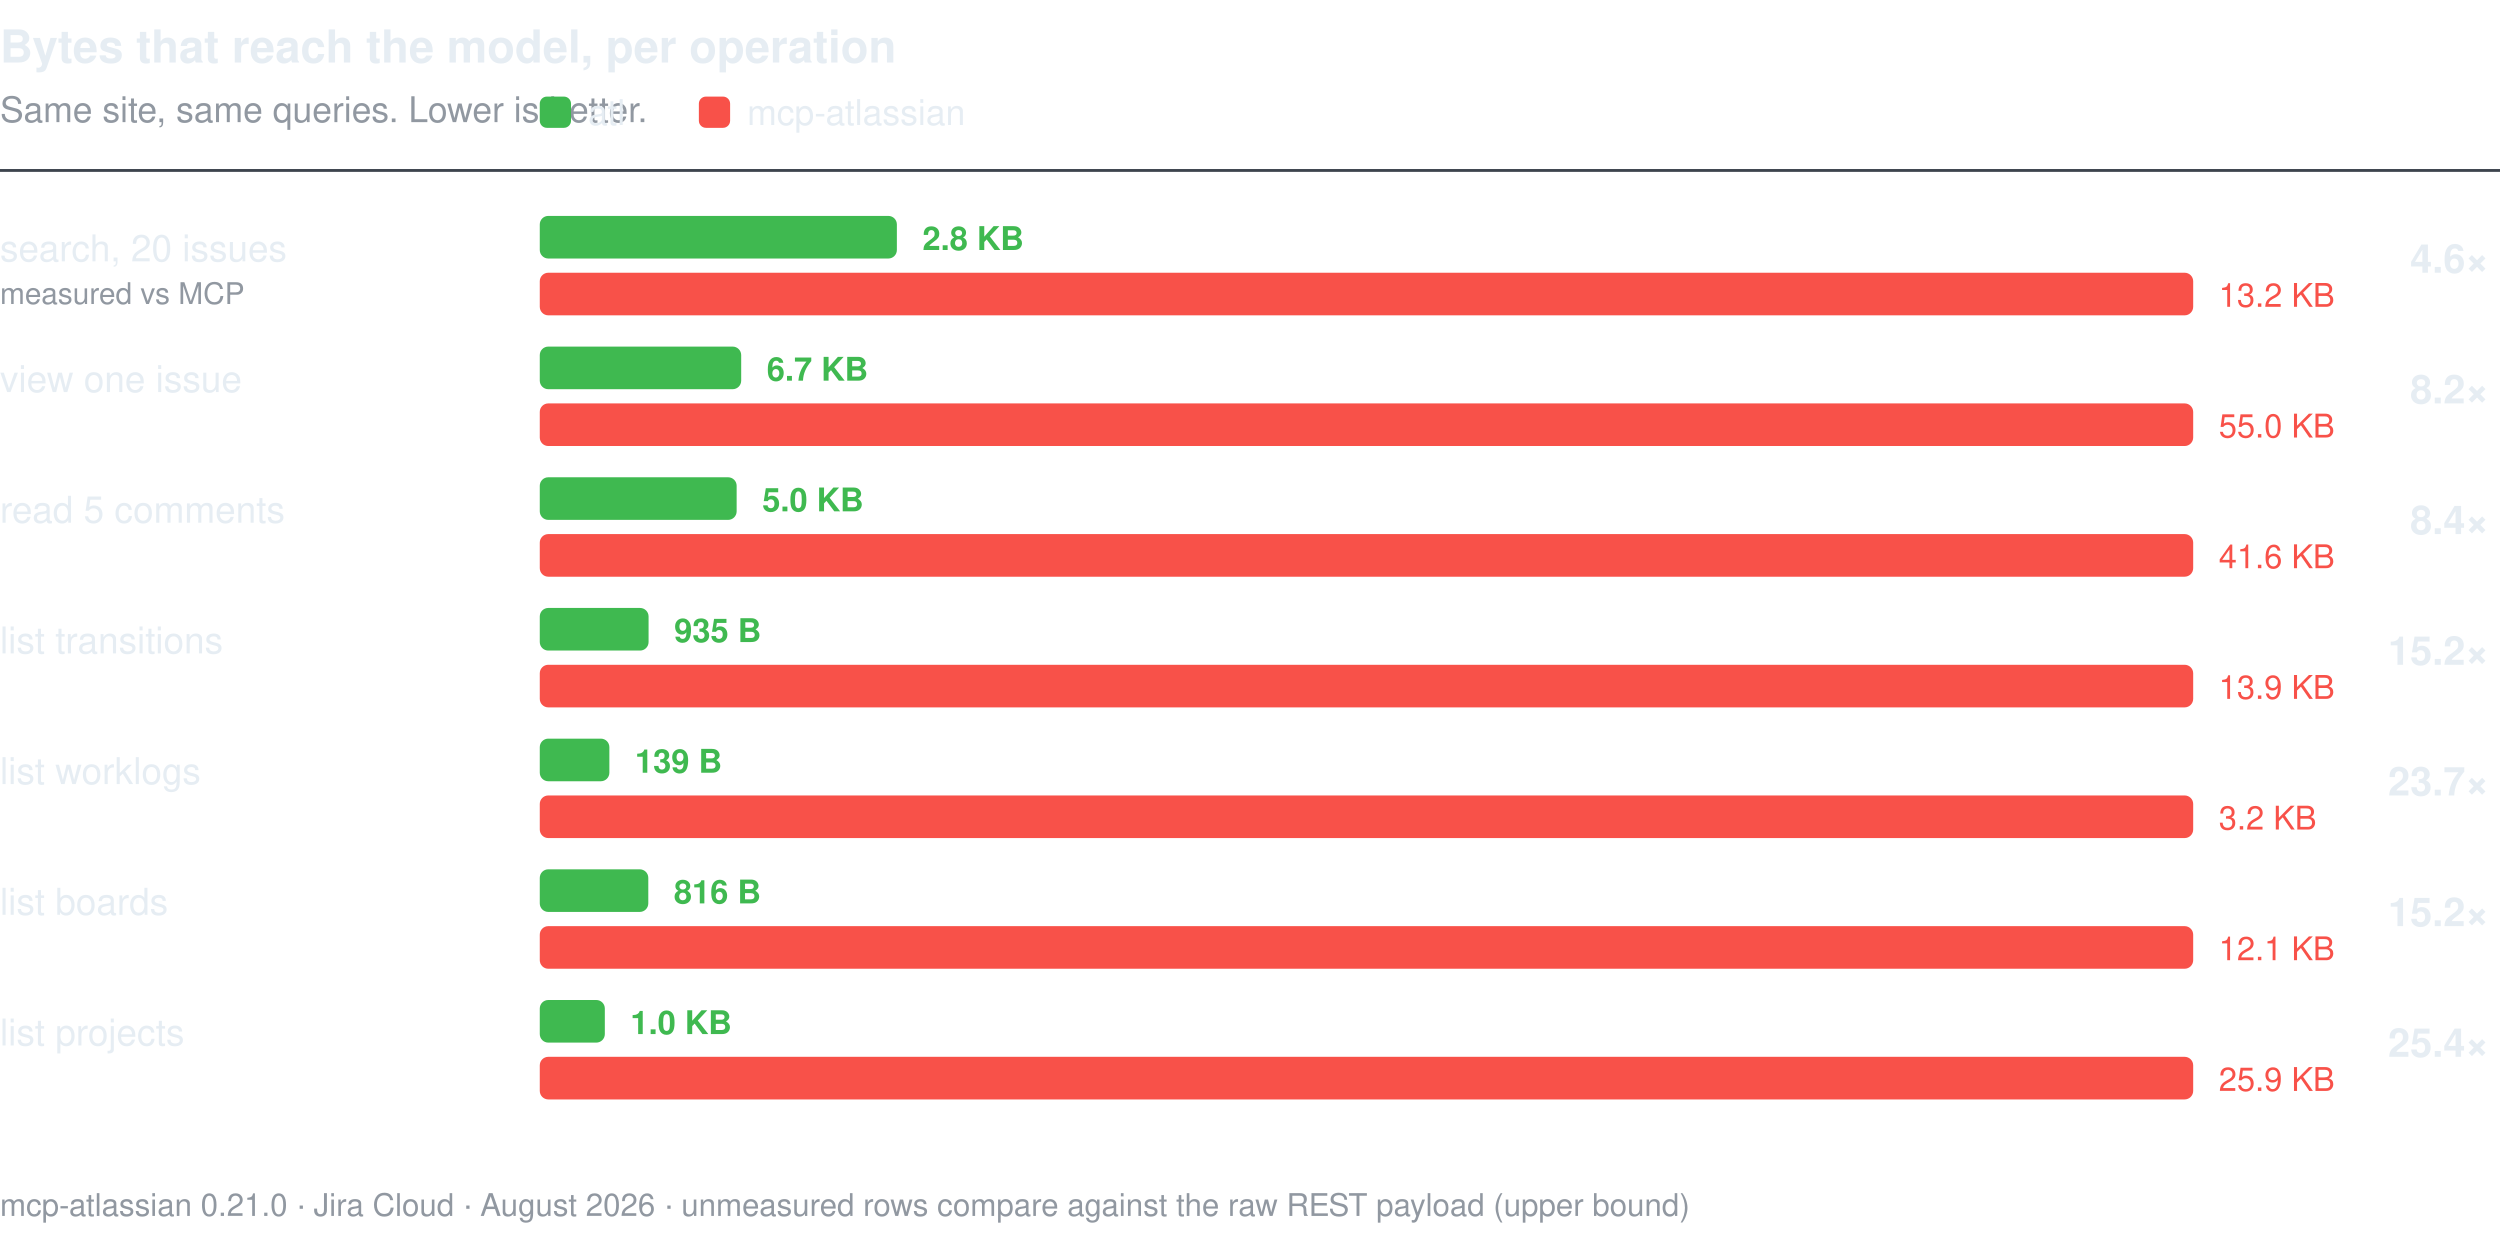
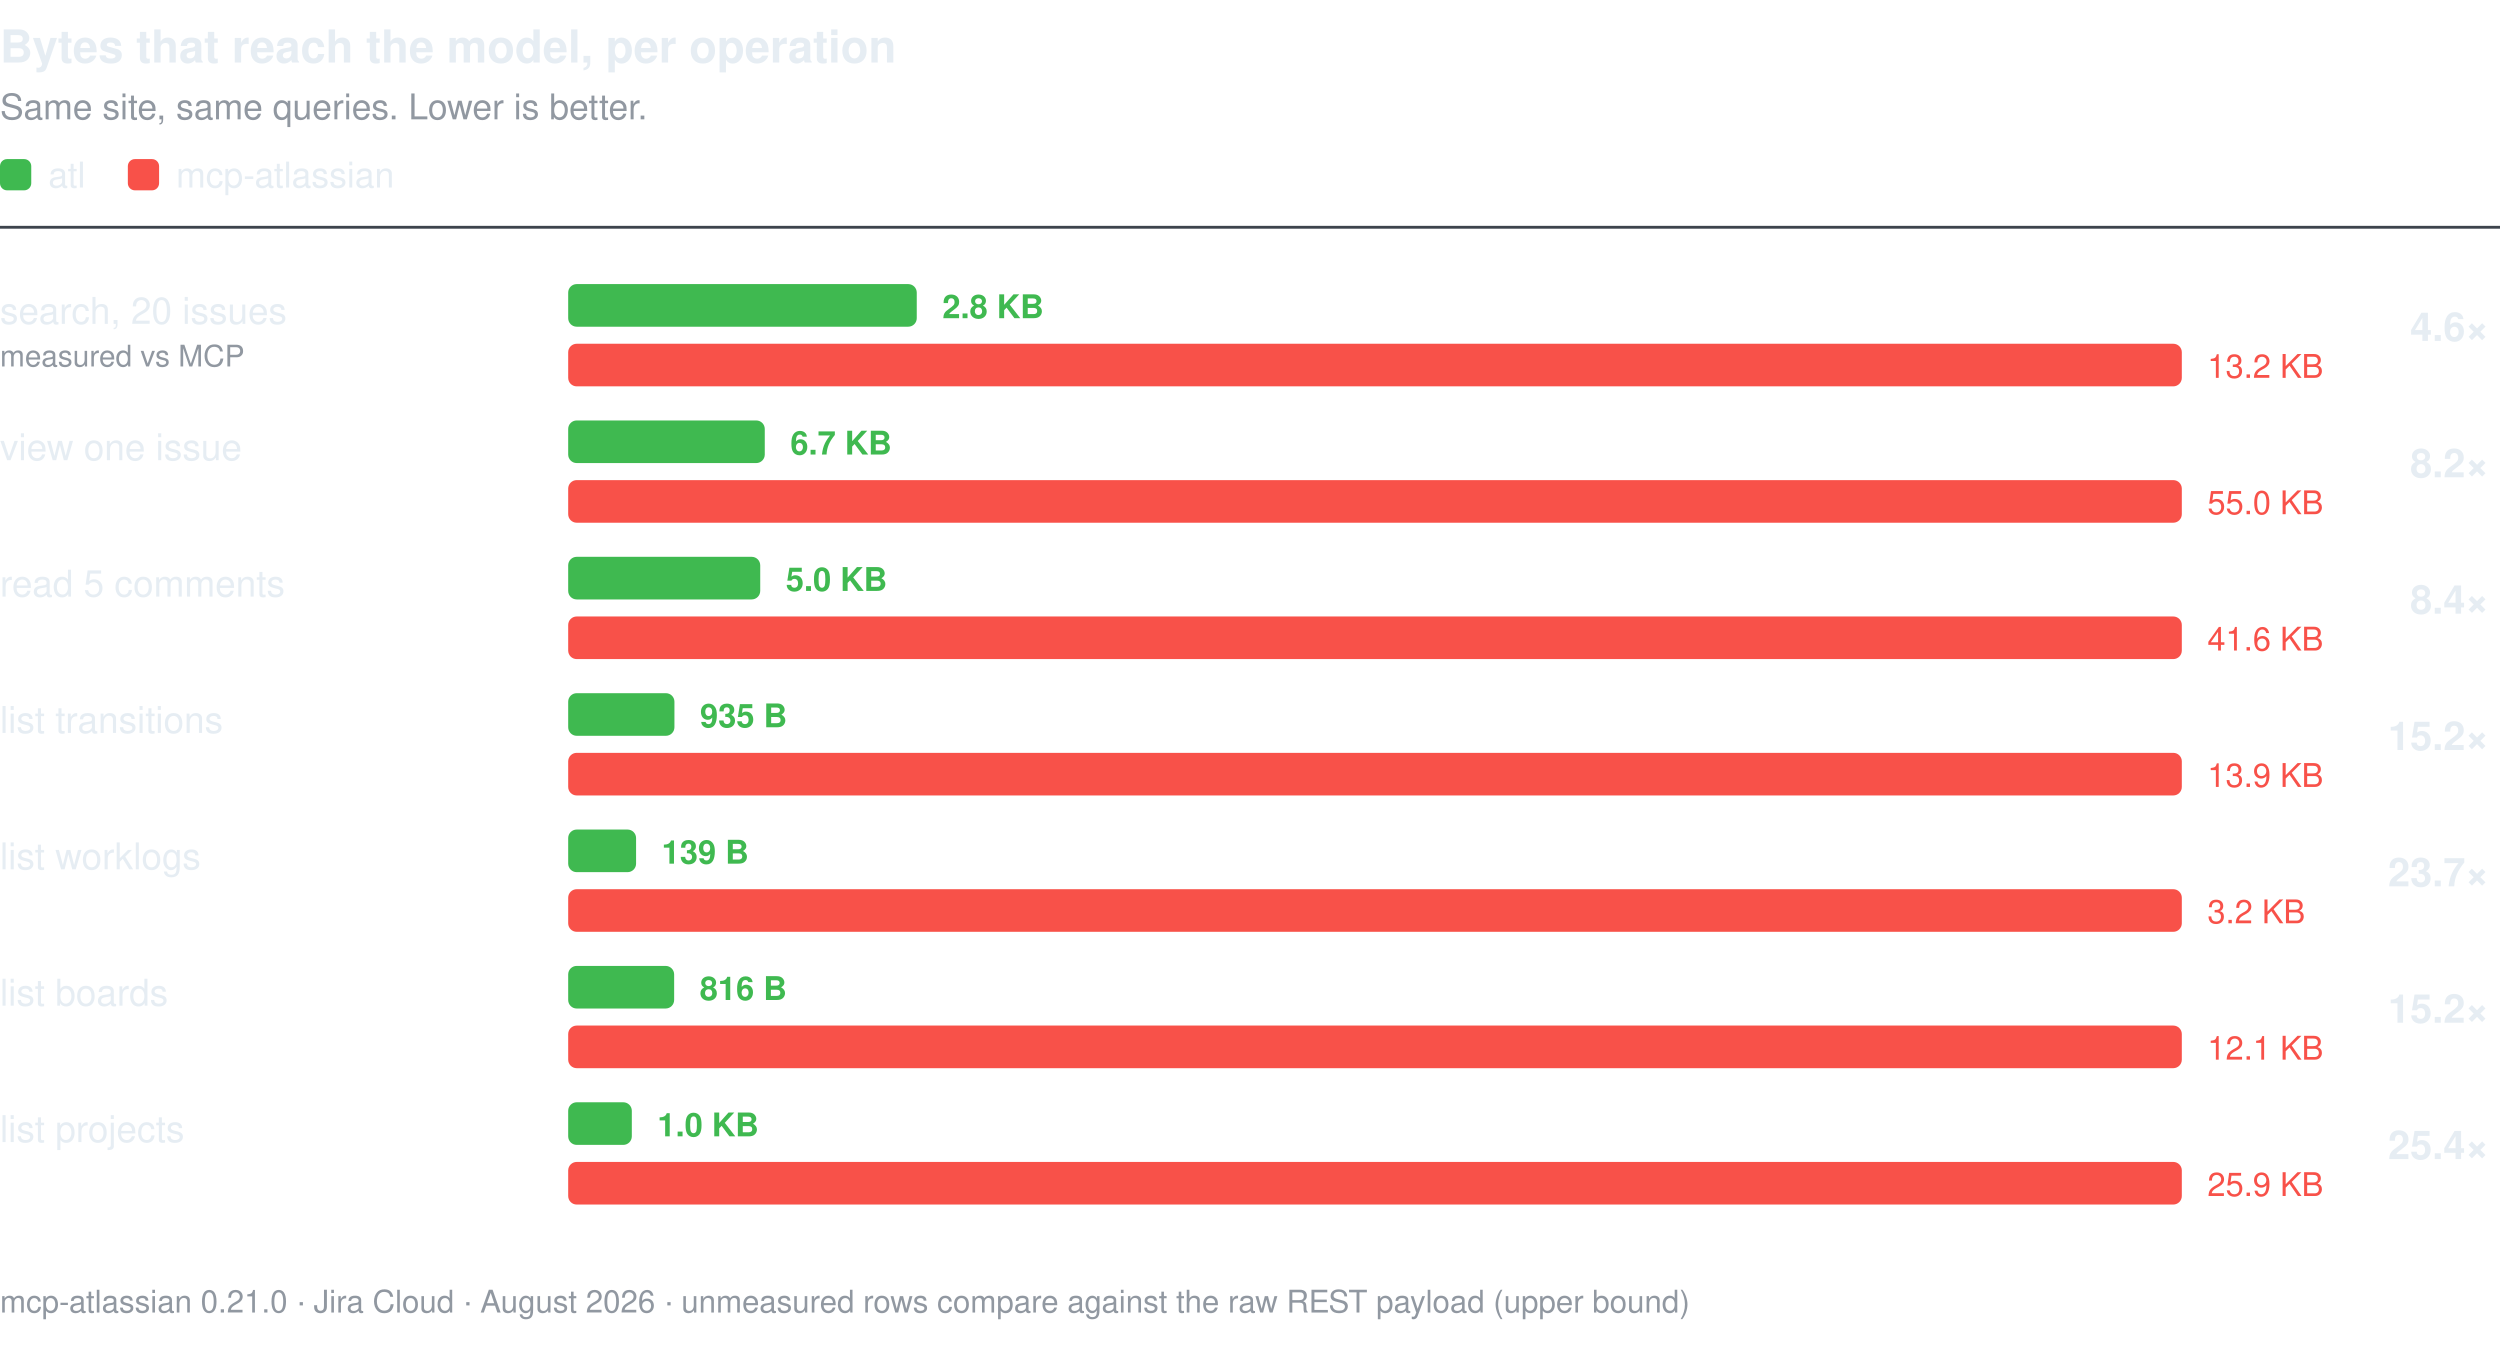
- <svg xmlns="http://www.w3.org/2000/svg" width="880" height="442" viewBox="0 0 880 442" font-family="-apple-system,BlinkMacSystemFont,Segoe UI,Helvetica,Arial,sans-serif">
+ <svg xmlns="http://www.w3.org/2000/svg" width="880" height="474" viewBox="0 0 880 474" font-family="-apple-system,BlinkMacSystemFont,Segoe UI,Helvetica,Arial,sans-serif">
  <text x="0" y="22" font-size="16" font-weight="600" fill="#e6edf3">Bytes that reach the model, per operation</text>
-   <text x="0" y="43" font-size="12.5" fill="#9198a1">Same site, same queries. Lower is better.</text>
-   <rect x="190" y="34" width="11" height="11" rx="2.5" fill="#3fb950" />
-   <text x="207" y="44" font-size="12.5" fill="#e6edf3">atl</text>
-   <rect x="246" y="34" width="11" height="11" rx="2.5" fill="#f85149" />
-   <text x="263" y="44" font-size="12.5" fill="#e6edf3">mcp-atlassian</text>
-   <line x1="0" y1="60" x2="880" y2="60" stroke="#3d444d" stroke-width="1" />
-   <text x="0" y="92" font-size="13" fill="#e6edf3">search, 20 issues</text>
-   <text x="0" y="107" font-size="10.5" fill="#9198a1">measured vs MCP</text>
-   <rect x="190" y="76" width="125.7" height="15" rx="3" fill="#3fb950" />
-   <text x="324.7" y="88" font-size="11.5" fill="#3fb950" font-weight="600">2.8 KB</text>
-   <rect x="190" y="96" width="582" height="15" rx="3" fill="#f85149" />
-   <text x="781" y="108" font-size="11.5" fill="#f85149">13.2 KB</text>
-   <text x="876" y="96" font-size="14" font-weight="700" text-anchor="end" fill="#e6edf3">4.6×</text>
-   <text x="0" y="138" font-size="13" fill="#e6edf3">view one issue</text>
-   <rect x="190" y="122" width="70.9" height="15" rx="3" fill="#3fb950" />
-   <text x="269.9" y="134" font-size="11.5" fill="#3fb950" font-weight="600">6.7 KB</text>
-   <rect x="190" y="142" width="582" height="15" rx="3" fill="#f85149" />
-   <text x="781" y="154" font-size="11.5" fill="#f85149">55.0 KB</text>
-   <text x="876" y="142" font-size="14" font-weight="700" text-anchor="end" fill="#e6edf3">8.2×</text>
-   <text x="0" y="184" font-size="13" fill="#e6edf3">read 5 comments</text>
-   <rect x="190" y="168" width="69.3" height="15" rx="3" fill="#3fb950" />
-   <text x="268.3" y="180" font-size="11.5" fill="#3fb950" font-weight="600">5.0 KB</text>
-   <rect x="190" y="188" width="582" height="15" rx="3" fill="#f85149" />
-   <text x="781" y="200" font-size="11.5" fill="#f85149">41.6 KB</text>
-   <text x="876" y="188" font-size="14" font-weight="700" text-anchor="end" fill="#e6edf3">8.4×</text>
-   <text x="0" y="230" font-size="13" fill="#e6edf3">list transitions</text>
-   <rect x="190" y="214" width="38.3" height="15" rx="3" fill="#3fb950" />
-   <text x="237.3" y="226" font-size="11.5" fill="#3fb950" font-weight="600">935 B</text>
-   <rect x="190" y="234" width="582" height="15" rx="3" fill="#f85149" />
-   <text x="781" y="246" font-size="11.5" fill="#f85149">13.9 KB</text>
-   <text x="876" y="234" font-size="14" font-weight="700" text-anchor="end" fill="#e6edf3">15.2×</text>
-   <text x="0" y="276" font-size="13" fill="#e6edf3">list worklogs</text>
-   <rect x="190" y="260" width="24.5" height="15" rx="3" fill="#3fb950" />
-   <text x="223.5" y="272" font-size="11.5" fill="#3fb950" font-weight="600">139 B</text>
-   <rect x="190" y="280" width="582" height="15" rx="3" fill="#f85149" />
-   <text x="781" y="292" font-size="11.5" fill="#f85149">3.2 KB</text>
-   <text x="876" y="280" font-size="14" font-weight="700" text-anchor="end" fill="#e6edf3">23.7×</text>
-   <text x="0" y="322" font-size="13" fill="#e6edf3">list boards</text>
-   <rect x="190" y="306" width="38.2" height="15" rx="3" fill="#3fb950" />
-   <text x="237.2" y="318" font-size="11.5" fill="#3fb950" font-weight="600">816 B</text>
-   <rect x="190" y="326" width="582" height="15" rx="3" fill="#f85149" />
-   <text x="781" y="338" font-size="11.5" fill="#f85149">12.1 KB</text>
-   <text x="876" y="326" font-size="14" font-weight="700" text-anchor="end" fill="#e6edf3">15.2×</text>
-   <text x="0" y="368" font-size="13" fill="#e6edf3">list projects</text>
-   <rect x="190" y="352" width="22.9" height="15" rx="3" fill="#3fb950" />
-   <text x="221.9" y="364" font-size="11.5" fill="#3fb950" font-weight="600">1.0 KB</text>
-   <rect x="190" y="372" width="582" height="15" rx="3" fill="#f85149" />
-   <text x="781" y="384" font-size="11.5" fill="#f85149">25.9 KB</text>
-   <text x="876" y="372" font-size="14" font-weight="700" text-anchor="end" fill="#e6edf3">25.4×</text>
-   <text x="0" y="428" font-size="11" fill="#9198a1">mcp-atlassian 0.21.0 · Jira Cloud · August 2026 · unmeasured rows compare against the raw REST payload (upper bound)</text>
+   <text x="0" y="42" font-size="12.5" fill="#9198a1">Same site, same queries. Lower is better.</text>
+   <rect x="0" y="56" width="11" height="11" rx="2.5" fill="#3fb950" />
+   <text x="17" y="66" font-size="12.5" fill="#e6edf3">atl</text>
+   <rect x="45" y="56" width="11" height="11" rx="2.5" fill="#f85149" />
+   <text x="62" y="66" font-size="12.5" fill="#e6edf3">mcp-atlassian</text>
+   <line x1="0" y1="80" x2="880" y2="80" stroke="#3d444d" />
+   <text x="0" y="114" font-size="13" fill="#e6edf3">search, 20 issues</text>
+   <text x="0" y="129" font-size="10.5" fill="#9198a1">measured vs MCP</text>
+   <rect x="200" y="100" width="122.7" height="15" rx="3" fill="#3fb950" />
+   <text x="331.7" y="112" font-size="11.5" font-weight="600" fill="#3fb950">2.8 KB</text>
+   <rect x="200" y="121" width="568" height="15" rx="3" fill="#f85149" />
+   <text x="777" y="133" font-size="11.5" fill="#f85149">13.2 KB</text>
+   <text x="876" y="120" font-size="14" font-weight="700" text-anchor="end" fill="#e6edf3">4.6×</text>
+   <text x="0" y="162" font-size="13" fill="#e6edf3">view one issue</text>
+   <rect x="200" y="148" width="69.2" height="15" rx="3" fill="#3fb950" />
+   <text x="278.2" y="160" font-size="11.5" font-weight="600" fill="#3fb950">6.7 KB</text>
+   <rect x="200" y="169" width="568" height="15" rx="3" fill="#f85149" />
+   <text x="777" y="181" font-size="11.5" fill="#f85149">55.0 KB</text>
+   <text x="876" y="168" font-size="14" font-weight="700" text-anchor="end" fill="#e6edf3">8.2×</text>
+   <text x="0" y="210" font-size="13" fill="#e6edf3">read 5 comments</text>
+   <rect x="200" y="196" width="67.6" height="15" rx="3" fill="#3fb950" />
+   <text x="276.6" y="208" font-size="11.5" font-weight="600" fill="#3fb950">5.0 KB</text>
+   <rect x="200" y="217" width="568" height="15" rx="3" fill="#f85149" />
+   <text x="777" y="229" font-size="11.5" fill="#f85149">41.6 KB</text>
+   <text x="876" y="216" font-size="14" font-weight="700" text-anchor="end" fill="#e6edf3">8.4×</text>
+   <text x="0" y="258" font-size="13" fill="#e6edf3">list transitions</text>
+   <rect x="200" y="244" width="37.4" height="15" rx="3" fill="#3fb950" />
+   <text x="246.4" y="256" font-size="11.5" font-weight="600" fill="#3fb950">935 B</text>
+   <rect x="200" y="265" width="568" height="15" rx="3" fill="#f85149" />
+   <text x="777" y="277" font-size="11.5" fill="#f85149">13.9 KB</text>
+   <text x="876" y="264" font-size="14" font-weight="700" text-anchor="end" fill="#e6edf3">15.2×</text>
+   <text x="0" y="306" font-size="13" fill="#e6edf3">list worklogs</text>
+   <rect x="200" y="292" width="23.9" height="15" rx="3" fill="#3fb950" />
+   <text x="232.9" y="304" font-size="11.5" font-weight="600" fill="#3fb950">139 B</text>
+   <rect x="200" y="313" width="568" height="15" rx="3" fill="#f85149" />
+   <text x="777" y="325" font-size="11.5" fill="#f85149">3.2 KB</text>
+   <text x="876" y="312" font-size="14" font-weight="700" text-anchor="end" fill="#e6edf3">23.7×</text>
+   <text x="0" y="354" font-size="13" fill="#e6edf3">list boards</text>
+   <rect x="200" y="340" width="37.3" height="15" rx="3" fill="#3fb950" />
+   <text x="246.3" y="352" font-size="11.5" font-weight="600" fill="#3fb950">816 B</text>
+   <rect x="200" y="361" width="568" height="15" rx="3" fill="#f85149" />
+   <text x="777" y="373" font-size="11.5" fill="#f85149">12.1 KB</text>
+   <text x="876" y="360" font-size="14" font-weight="700" text-anchor="end" fill="#e6edf3">15.2×</text>
+   <text x="0" y="402" font-size="13" fill="#e6edf3">list projects</text>
+   <rect x="200" y="388" width="22.4" height="15" rx="3" fill="#3fb950" />
+   <text x="231.4" y="400" font-size="11.5" font-weight="600" fill="#3fb950">1.0 KB</text>
+   <rect x="200" y="409" width="568" height="15" rx="3" fill="#f85149" />
+   <text x="777" y="421" font-size="11.5" fill="#f85149">25.9 KB</text>
+   <text x="876" y="408" font-size="14" font-weight="700" text-anchor="end" fill="#e6edf3">25.4×</text>
+   <text x="0" y="462" font-size="11" fill="#9198a1">mcp-atlassian 0.21.0 · Jira Cloud · August 2026 · unmeasured rows compare against the raw REST payload (upper bound)</text>
</svg>
